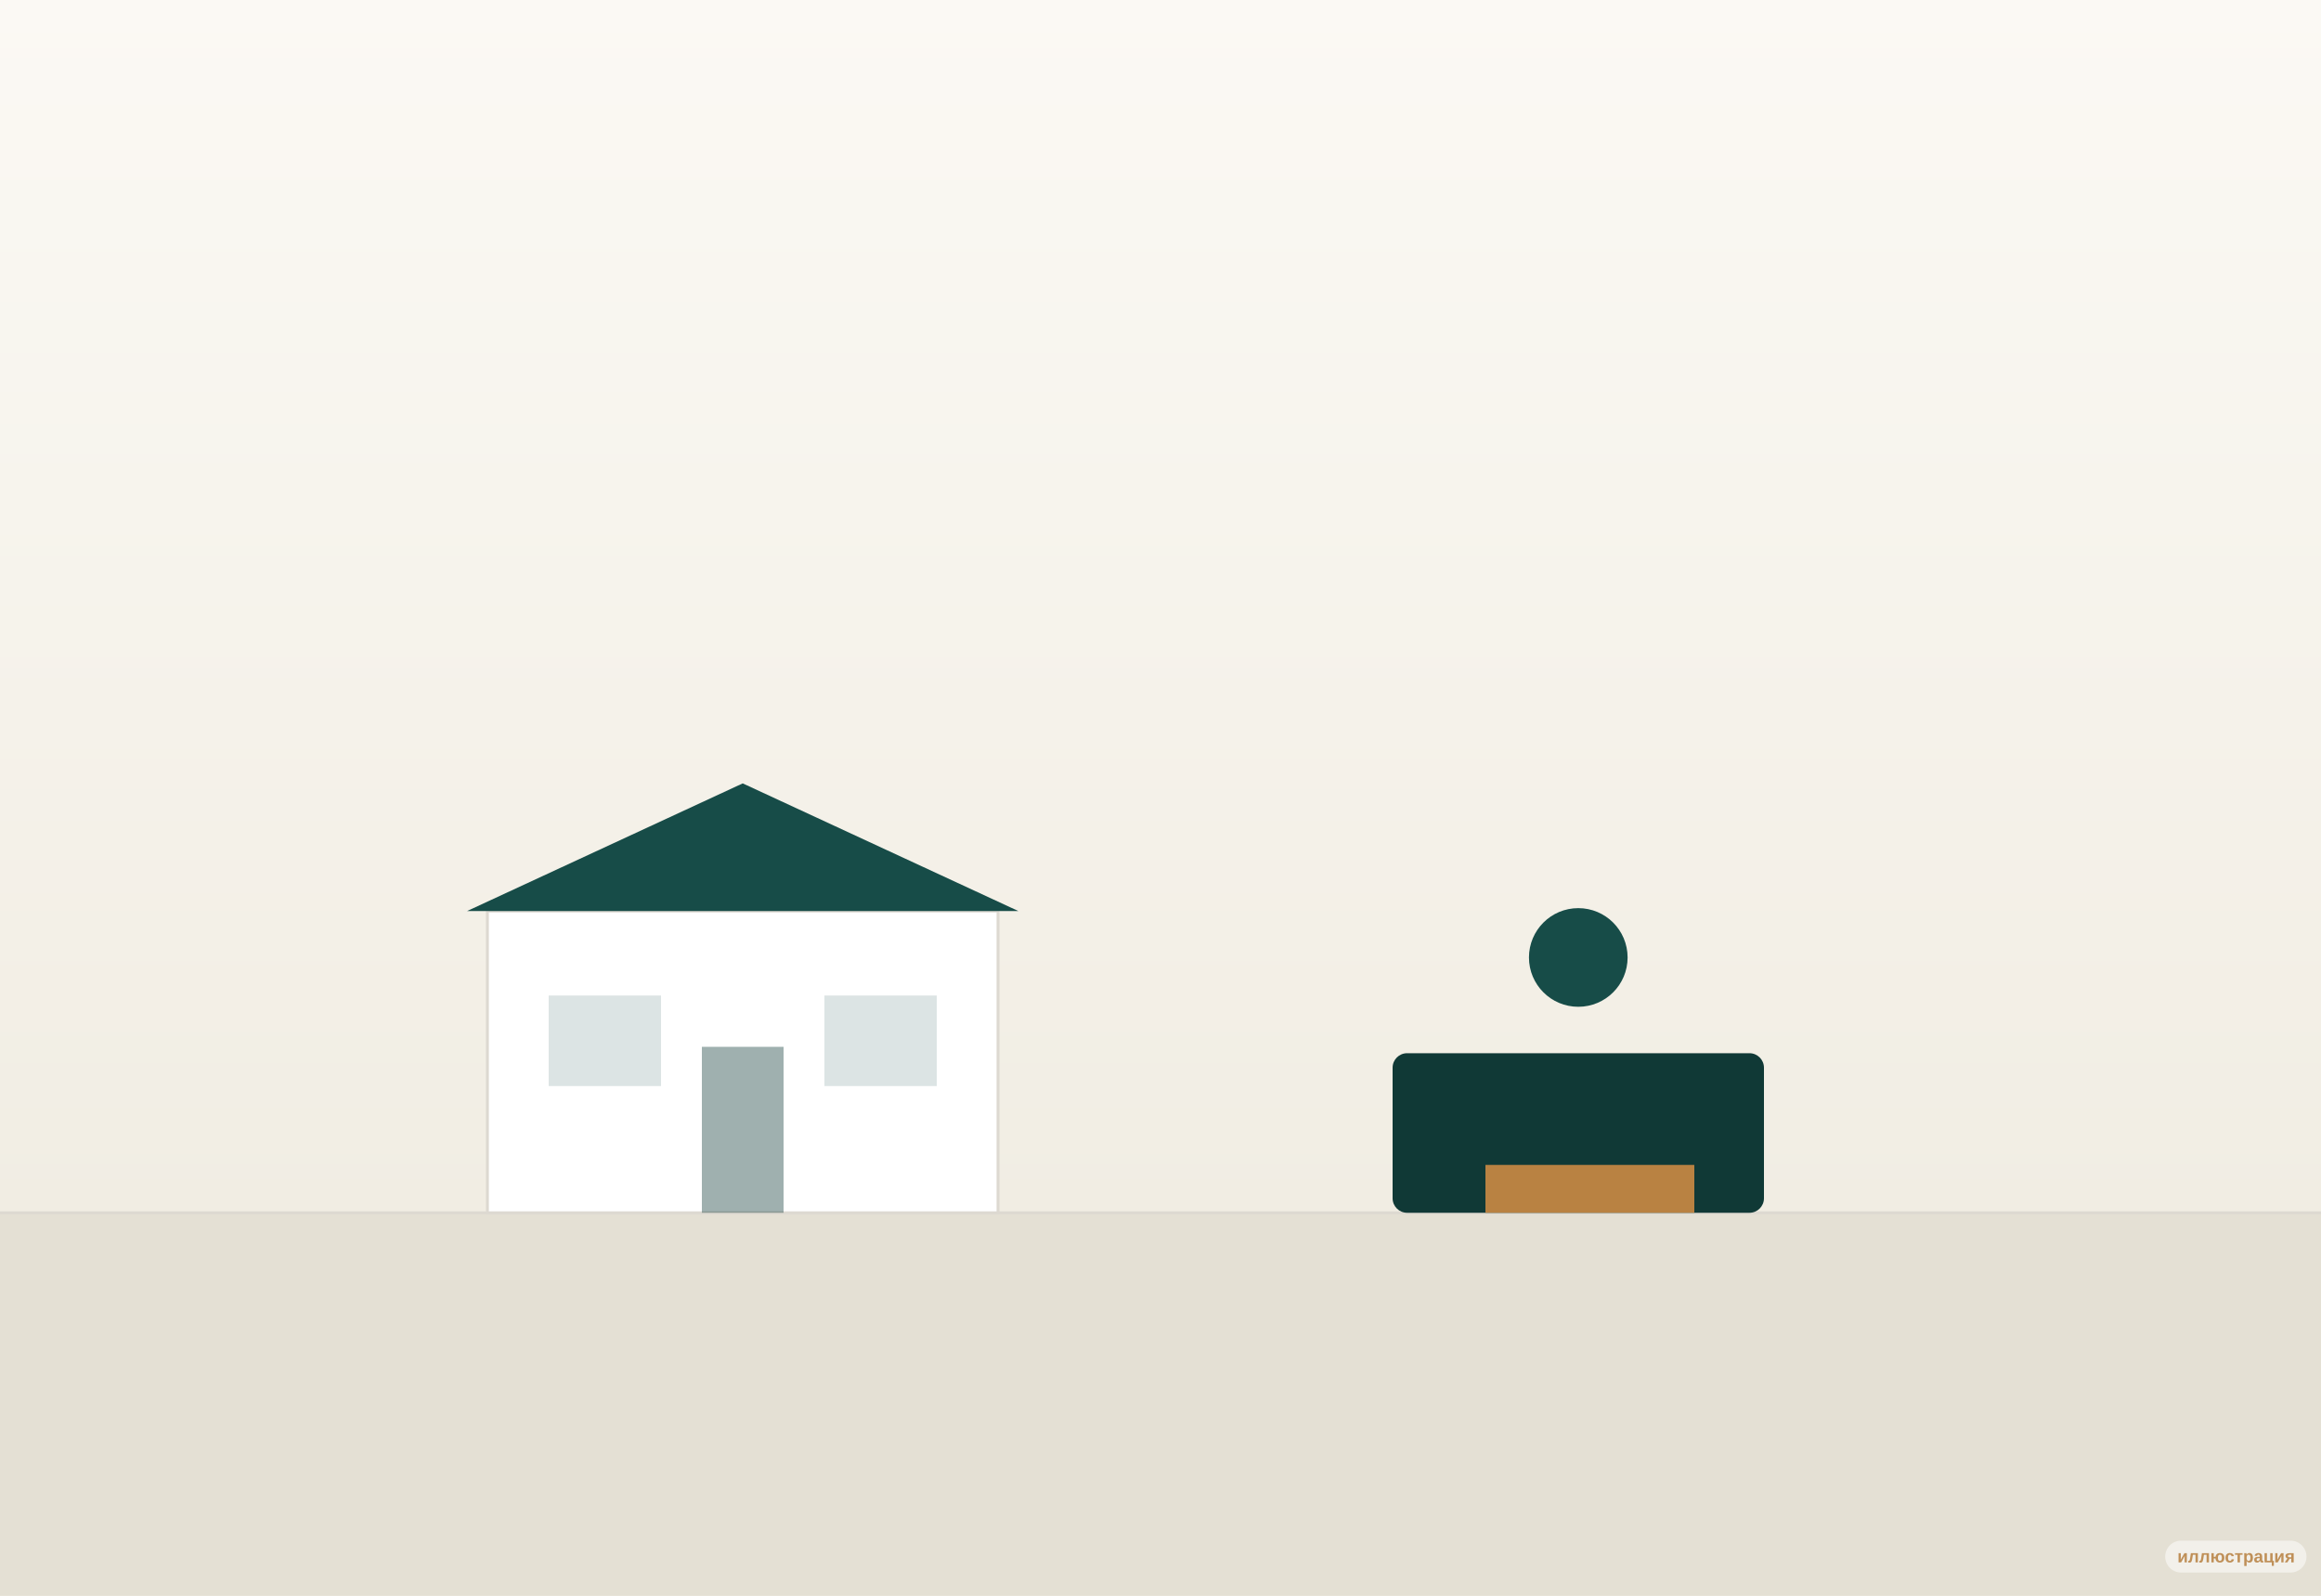
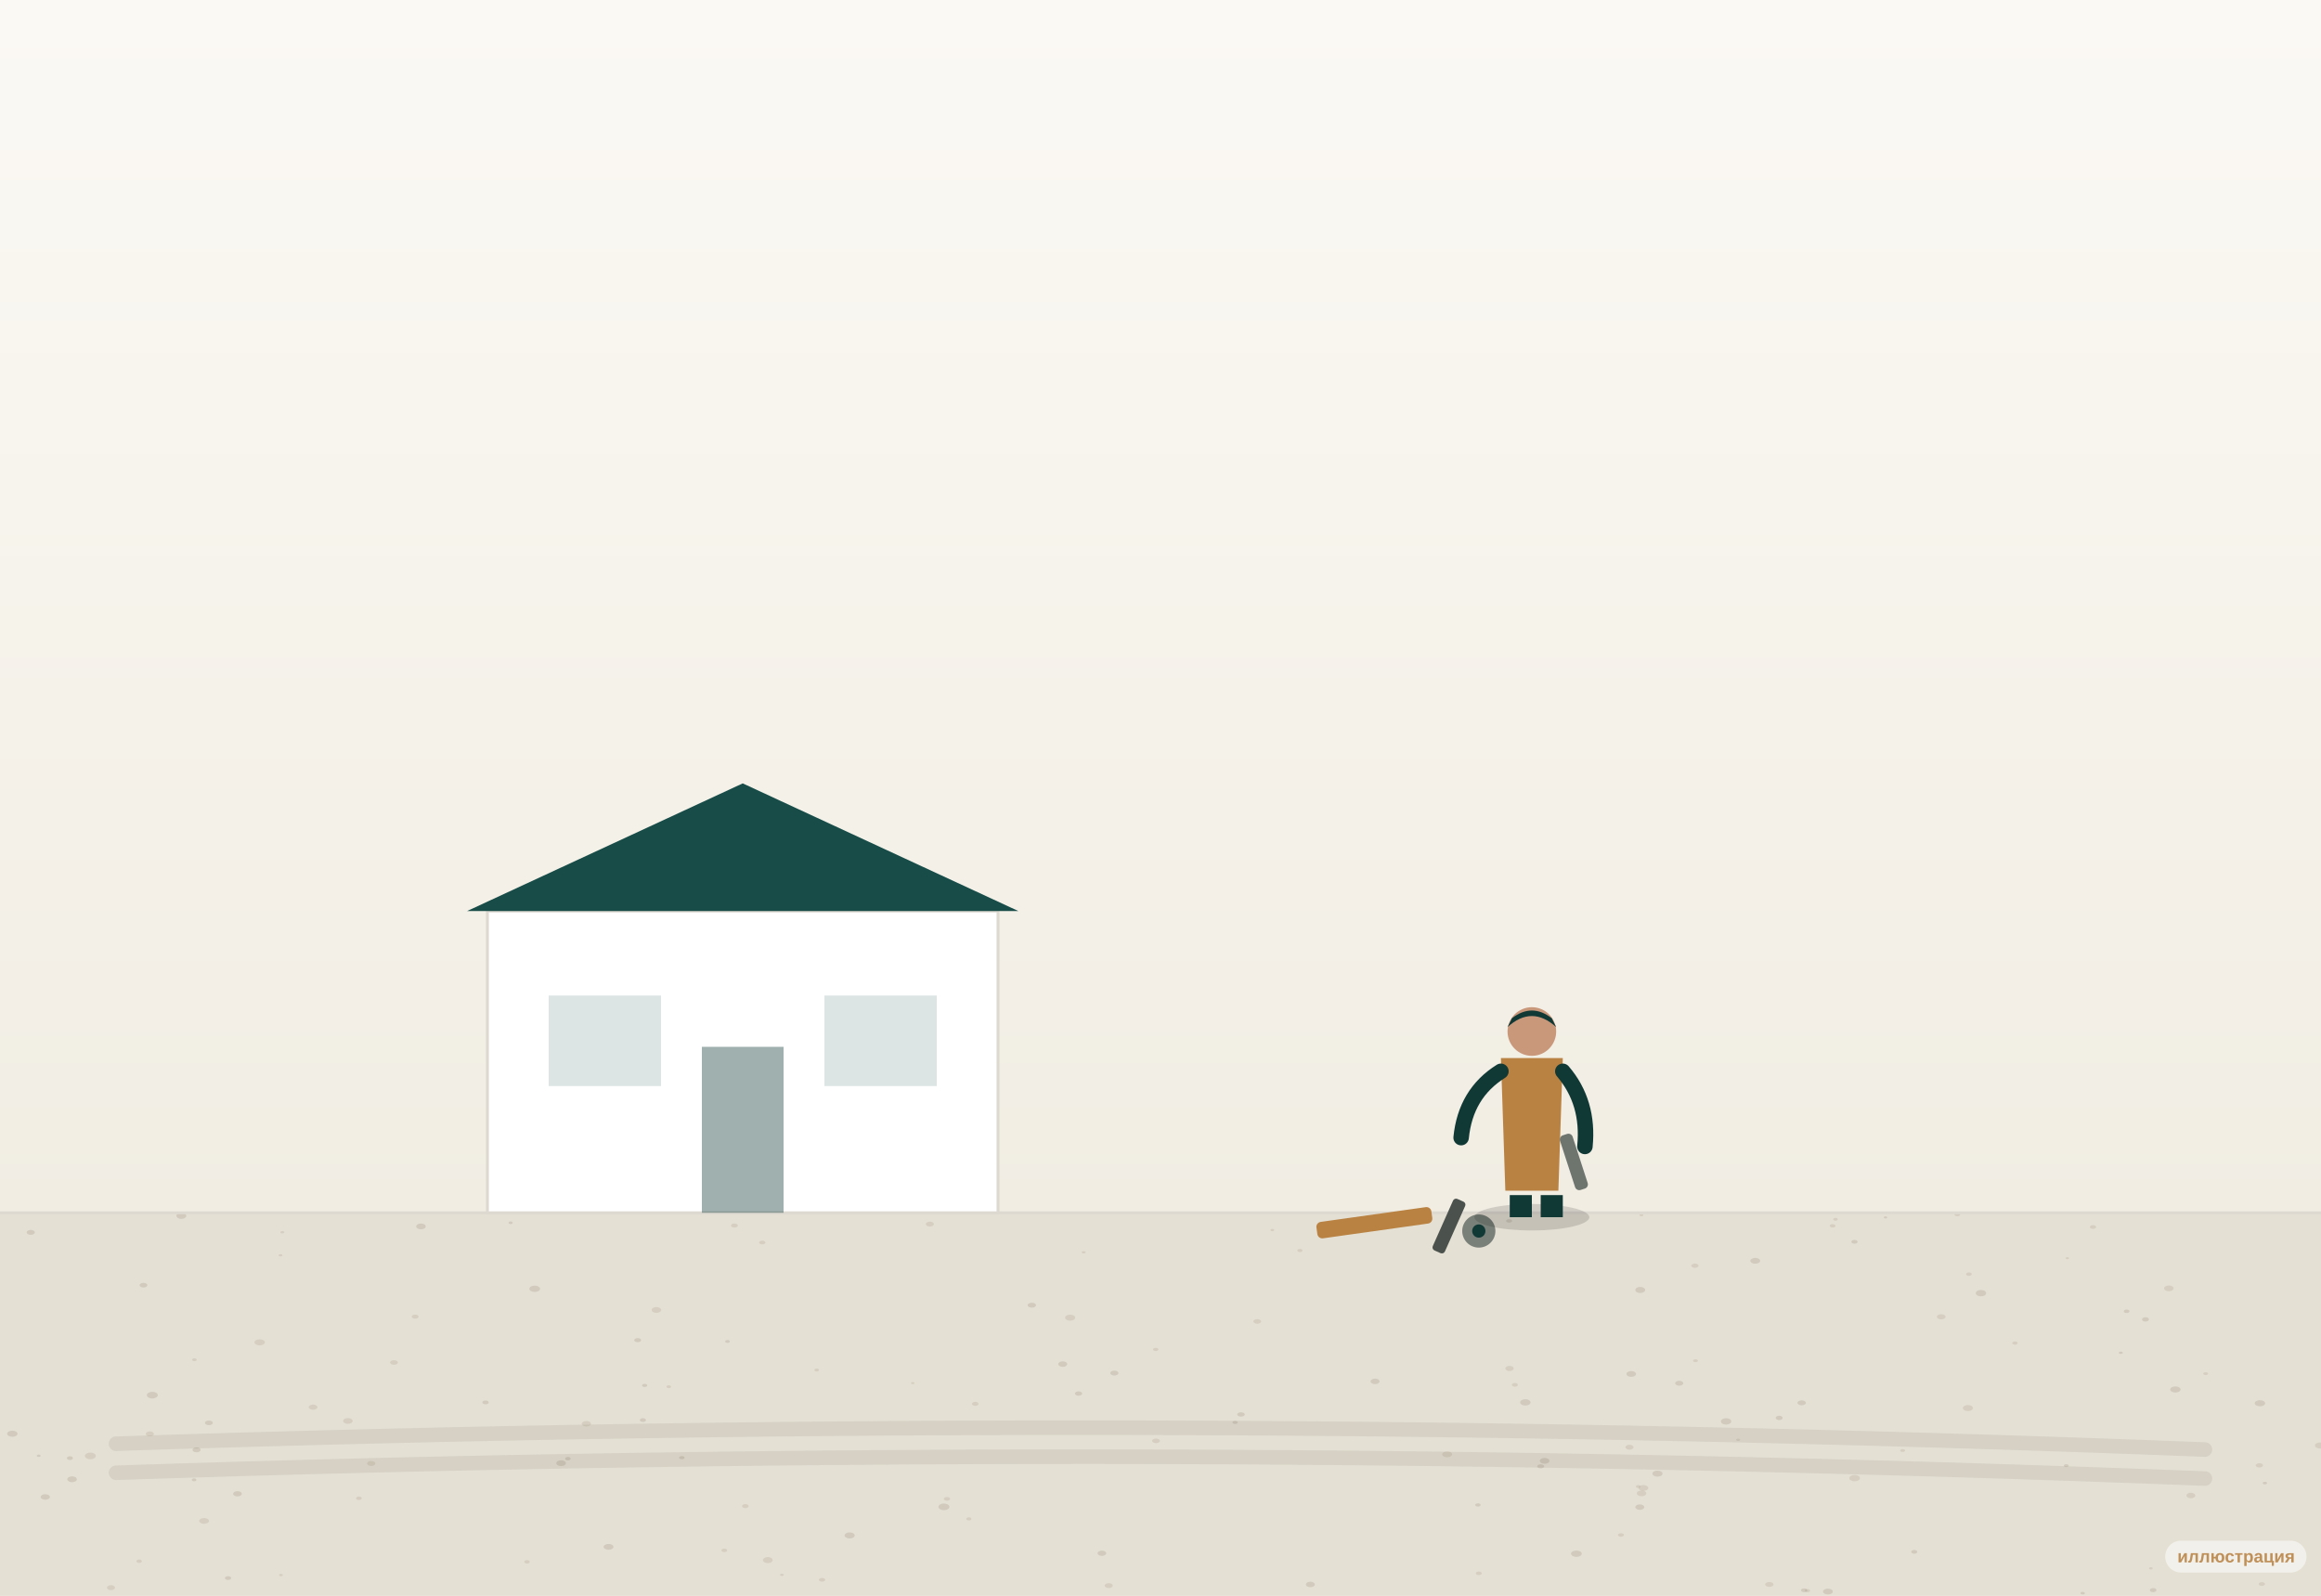
<svg xmlns="http://www.w3.org/2000/svg" width="1600" height="1100" viewBox="0 0 1600 1100" role="img">
  <defs>
    <linearGradient id="bg" x1="0" y1="0" x2="0" y2="1">
      <stop offset="0" stop-color="#F8F6F1" />
      <stop offset="1" stop-color="#ECE7DC" />
    </linearGradient>
    <linearGradient id="sky" x1="0" y1="0" x2="0" y2="1">
      <stop offset="0" stop-color="#FBF9F4" />
      <stop offset="1" stop-color="#F1EDE3" />
    </linearGradient>
+     <linearGradient id="duskSky" x1="0" y1="0" x2="0" y2="1">
+       <stop offset="0" stop-color="#1B2422" />
+       <stop offset="1" stop-color="#2C3A34" />
+     </linearGradient>
+     <radialGradient id="workLight" cx="50%" cy="30%" r="70%">
+       <stop offset="0" stop-color="#B98242" stop-opacity="0.35" />
+       <stop offset="1" stop-color="#B98242" stop-opacity="0" />
+     </radialGradient>
  </defs>
  <rect width="1600" height="1100" fill="url(#bg)" />
  <rect width="1600" height="836" fill="url(#sky)" />
  <rect x="0" y="836" width="1600" height="264" fill="#E4E0D4" />
+   <g opacity="0.1" stroke="#54432E" stroke-width="10" fill="none" stroke-linecap="round">
+     <path d="M 80 995.2 Q 800 971.2 1520 999.2" />
+     <path d="M 80 1015.2 Q 800 991.2 1520 1019.2" />
+   </g>
+   <ellipse cx="1040.6" cy="943.3" rx="2.9" ry="1.8" fill="#7A6449" opacity="0.14" />
+   <ellipse cx="1520.5" cy="946.9" rx="1.7" ry="1.0" fill="#7A6449" opacity="0.14" />
+   <ellipse cx="711.3" cy="899.7" rx="2.9" ry="1.7" fill="#54432E" opacity="0.14" />
+   <ellipse cx="1168.4" cy="872.5" rx="2.5" ry="1.5" fill="#7A6449" opacity="0.14" />
+   <ellipse cx="247.4" cy="1032.8" rx="2.0" ry="1.2" fill="#7A6449" opacity="0.14" />
+   <ellipse cx="1311.6" cy="999.9" rx="1.7" ry="1.0" fill="#7A6449" opacity="0.14" />
+   <ellipse cx="947.9" cy="952.2" rx="3.1" ry="1.9" fill="#54432E" opacity="0.14" />
+   <ellipse cx="1599.4" cy="996.4" rx="3.6" ry="2.1" fill="#7A6449" opacity="0.14" />
+   <ellipse cx="1086.7" cy="1071.0" rx="3.7" ry="2.2" fill="#54432E" opacity="0.14" />
+   <ellipse cx="1123.3" cy="997.6" rx="2.8" ry="1.7" fill="#7A6449" opacity="0.14" />
+   <ellipse cx="62.3" cy="1003.6" rx="3.8" ry="2.3" fill="#7A6449" opacity="0.14" />
+   <ellipse cx="157.2" cy="1087.8" rx="2.2" ry="1.3" fill="#54432E" opacity="0.14" />
+   <ellipse cx="1142.6" cy="1015.8" rx="3.5" ry="2.1" fill="#54432E" opacity="0.14" />
+   <ellipse cx="1278.5" cy="1018.9" rx="3.7" ry="2.2" fill="#7A6449" opacity="0.14" />
+   <ellipse cx="443.2" cy="978.9" rx="2.1" ry="1.3" fill="#54432E" opacity="0.14" />
+   <ellipse cx="1484.3" cy="1096.1" rx="2.3" ry="1.4" fill="#54432E" opacity="0.14" />
+   <ellipse cx="1425.1" cy="867.3" rx="1.2" ry="0.7" fill="#7A6449" opacity="0.14" />
+   <ellipse cx="8.5" cy="988.3" rx="3.6" ry="2.1" fill="#54432E" opacity="0.14" />
+   <ellipse cx="525.5" cy="856.5" rx="2.2" ry="1.3" fill="#7A6449" opacity="0.14" />
+   <ellipse cx="391.5" cy="1005.5" rx="1.9" ry="1.2" fill="#54432E" opacity="0.14" />
+   <ellipse cx="855.5" cy="975.0" rx="2.6" ry="1.5" fill="#54432E" opacity="0.14" />
+   <ellipse cx="1189.9" cy="979.8" rx="3.6" ry="2.2" fill="#54432E" opacity="0.14" />
+   <ellipse cx="98.9" cy="885.9" rx="2.7" ry="1.6" fill="#54432E" opacity="0.14" />
+   <ellipse cx="764.3" cy="1093.0" rx="2.8" ry="1.7" fill="#7A6449" opacity="0.14" />
+   <ellipse cx="76.5" cy="1094.4" rx="2.8" ry="1.7" fill="#7A6449" opacity="0.14" />
+   <ellipse cx="1365.6" cy="891.4" rx="3.6" ry="2.2" fill="#54432E" opacity="0.14" />
+   <ellipse cx="163.7" cy="1029.7" rx="3.0" ry="1.8" fill="#54432E" opacity="0.14" />
+   <ellipse cx="629.2" cy="953.4" rx="1.2" ry="0.7" fill="#7A6449" opacity="0.14" />
+   <ellipse cx="1263.3" cy="845.0" rx="2.0" ry="1.2" fill="#7A6449" opacity="0.14" />
+   <ellipse cx="652.8" cy="1033.2" rx="2.2" ry="1.3" fill="#7A6449" opacity="0.14" />
+   <ellipse cx="1246.0" cy="1096.5" rx="1.8" ry="1.1" fill="#7A6449" opacity="0.14" />
+   <ellipse cx="563.0" cy="944.4" rx="1.6" ry="1.0" fill="#7A6449" opacity="0.14" />
+   <ellipse cx="1495.1" cy="888.1" rx="3.3" ry="2.0" fill="#7A6449" opacity="0.14" />
+   <ellipse cx="499.3" cy="1068.7" rx="2.0" ry="1.2" fill="#7A6449" opacity="0.14" />
+   <ellipse cx="144.0" cy="980.8" rx="2.7" ry="1.6" fill="#54432E" opacity="0.14" />
+   <ellipse cx="444.4" cy="955.0" rx="1.8" ry="1.1" fill="#54432E" opacity="0.14" />
+   <ellipse cx="386.8" cy="1008.6" rx="3.3" ry="2.0" fill="#54432E" opacity="0.14" />
+   <ellipse cx="1040.3" cy="841.6" rx="2.1" ry="1.2" fill="#54432E" opacity="0.14" />
+   <ellipse cx="1131.5" cy="837.6" rx="1.4" ry="0.8" fill="#7A6449" opacity="0.14" />
+   <ellipse cx="866.7" cy="910.9" rx="2.7" ry="1.6" fill="#7A6449" opacity="0.14" />
+   <ellipse cx="877.1" cy="847.9" rx="1.3" ry="0.8" fill="#7A6449" opacity="0.14" />
+   <ellipse cx="1338.2" cy="907.7" rx="3.0" ry="1.8" fill="#7A6449" opacity="0.14" />
+   <ellipse cx="1559.2" cy="1091.9" rx="2.2" ry="1.3" fill="#7A6449" opacity="0.14" />
+   <ellipse cx="1198.2" cy="992.5" rx="1.4" ry="0.8" fill="#7A6449" opacity="0.14" />
+   <ellipse cx="796.9" cy="993.2" rx="2.7" ry="1.6" fill="#7A6449" opacity="0.14" />
+   <ellipse cx="194.6" cy="849.4" rx="1.4" ry="0.8" fill="#7A6449" opacity="0.14" />
+   <ellipse cx="368.6" cy="888.4" rx="3.7" ry="2.2" fill="#54432E" opacity="0.14" />
+   <ellipse cx="239.8" cy="979.5" rx="3.3" ry="2.0" fill="#7A6449" opacity="0.14" />
+   <ellipse cx="271.6" cy="939.2" rx="2.7" ry="1.6" fill="#7A6449" opacity="0.14" />
+   <ellipse cx="732.6" cy="940.3" rx="3.1" ry="1.9" fill="#54432E" opacity="0.14" />
+   <ellipse cx="768.2" cy="946.5" rx="2.8" ry="1.7" fill="#54432E" opacity="0.14" />
+   <ellipse cx="851.4" cy="980.5" rx="1.8" ry="1.1" fill="#54432E" opacity="0.14" />
+   <ellipse cx="1357.3" cy="878.3" rx="2.0" ry="1.2" fill="#7A6449" opacity="0.14" />
+   <ellipse cx="1435.7" cy="1098.2" rx="1.5" ry="0.9" fill="#54432E" opacity="0.14" />
+   <ellipse cx="1051.5" cy="966.7" rx="3.6" ry="2.2" fill="#54432E" opacity="0.14" />
+   <ellipse cx="452.5" cy="903.0" rx="3.3" ry="2.0" fill="#7A6449" opacity="0.14" />
+   <ellipse cx="585.7" cy="1058.4" rx="3.5" ry="2.1" fill="#54432E" opacity="0.14" />
+   <ellipse cx="286.2" cy="907.6" rx="2.4" ry="1.4" fill="#7A6449" opacity="0.14" />
+   <ellipse cx="641.0" cy="843.8" rx="2.8" ry="1.7" fill="#7A6449" opacity="0.14" />
+   <ellipse cx="1243.7" cy="1096.2" rx="2.2" ry="1.3" fill="#54432E" opacity="0.14" />
+   <ellipse cx="470.0" cy="1004.8" rx="1.9" ry="1.1" fill="#54432E" opacity="0.14" />
+   <ellipse cx="1561.3" cy="1022.3" rx="1.5" ry="0.9" fill="#54432E" opacity="0.14" />
+   <ellipse cx="1389.0" cy="925.8" rx="1.9" ry="1.1" fill="#7A6449" opacity="0.14" />
+   <ellipse cx="1219.7" cy="1092.2" rx="2.9" ry="1.7" fill="#7A6449" opacity="0.14" />
+   <ellipse cx="1265.3" cy="840.5" rx="1.6" ry="1.0" fill="#7A6449" opacity="0.14" />
+   <ellipse cx="193.7" cy="1085.7" rx="1.3" ry="0.8" fill="#7A6449" opacity="0.14" />
+   <ellipse cx="1349.3" cy="837.2" rx="2.0" ry="1.2" fill="#7A6449" opacity="0.14" />
+   <ellipse cx="290.2" cy="845.4" rx="3.3" ry="2.0" fill="#54432E" opacity="0.14" />
+   <ellipse cx="95.9" cy="1076.2" rx="1.9" ry="1.2" fill="#7A6449" opacity="0.14" />
+   <ellipse cx="1062.1" cy="1010.8" rx="2.4" ry="1.4" fill="#54432E" opacity="0.14" />
+   <ellipse cx="26.7" cy="1003.5" rx="1.3" ry="0.8" fill="#54432E" opacity="0.14" />
+   <ellipse cx="334.7" cy="966.7" rx="2.2" ry="1.3" fill="#54432E" opacity="0.14" />
+   <ellipse cx="1510.3" cy="1030.9" rx="3.1" ry="1.9" fill="#7A6449" opacity="0.14" />
+   <ellipse cx="125.0" cy="838.1" rx="3.4" ry="2.1" fill="#54432E" opacity="0.14" />
+   <ellipse cx="419.5" cy="1066.3" rx="3.4" ry="2.0" fill="#54432E" opacity="0.14" />
+   <ellipse cx="1130.4" cy="1038.9" rx="3.1" ry="1.9" fill="#54432E" opacity="0.14" />
+   <ellipse cx="1064.8" cy="1007.0" rx="3.3" ry="2.0" fill="#54432E" opacity="0.14" />
+   <ellipse cx="133.8" cy="1020.1" rx="1.6" ry="1.0" fill="#54432E" opacity="0.14" />
+   <ellipse cx="1424.4" cy="1010.3" rx="1.7" ry="1.0" fill="#54432E" opacity="0.14" />
+   <ellipse cx="1168.8" cy="938.0" rx="1.7" ry="1.0" fill="#7A6449" opacity="0.14" />
+   <ellipse cx="667.9" cy="1047.0" rx="1.8" ry="1.1" fill="#7A6449" opacity="0.14" />
+   <ellipse cx="363.3" cy="1076.6" rx="1.9" ry="1.2" fill="#7A6449" opacity="0.14" />
+   <ellipse cx="1019.4" cy="1084.5" rx="2.1" ry="1.2" fill="#7A6449" opacity="0.14" />
+   <ellipse cx="134.0" cy="937.3" rx="1.6" ry="1.0" fill="#7A6449" opacity="0.14" />
+   <ellipse cx="179.0" cy="925.3" rx="3.6" ry="2.1" fill="#7A6449" opacity="0.14" />
+   <ellipse cx="1499.6" cy="957.8" rx="3.6" ry="2.1" fill="#54432E" opacity="0.14" />
+   <ellipse cx="650.7" cy="1038.7" rx="3.8" ry="2.3" fill="#54432E" opacity="0.14" />
+   <ellipse cx="566.7" cy="1089.0" rx="2.2" ry="1.3" fill="#7A6449" opacity="0.14" />
+   <ellipse cx="404.2" cy="981.4" rx="3.2" ry="1.9" fill="#7A6449" opacity="0.14" />
+   <ellipse cx="1557.9" cy="967.3" rx="3.6" ry="2.1" fill="#54432E" opacity="0.14" />
+   <ellipse cx="1124.5" cy="947.1" rx="3.3" ry="2.0" fill="#54432E" opacity="0.14" />
+   <ellipse cx="529.3" cy="1075.4" rx="3.4" ry="2.1" fill="#7A6449" opacity="0.14" />
+   <ellipse cx="997.6" cy="1002.5" rx="3.4" ry="2.0" fill="#7A6449" opacity="0.14" />
+   <ellipse cx="1018.8" cy="1037.4" rx="1.9" ry="1.1" fill="#54432E" opacity="0.14" />
+   <ellipse cx="1226.5" cy="977.4" rx="2.4" ry="1.5" fill="#54432E" opacity="0.14" />
+   <ellipse cx="1319.6" cy="1069.7" rx="2.1" ry="1.3" fill="#54432E" opacity="0.14" />
+   <ellipse cx="103.3" cy="988.4" rx="2.8" ry="1.7" fill="#7A6449" opacity="0.14" />
+   <ellipse cx="737.7" cy="908.3" rx="3.5" ry="2.1" fill="#7A6449" opacity="0.14" />
+   <ellipse cx="1278.4" cy="856.0" rx="2.2" ry="1.3" fill="#54432E" opacity="0.14" />
+   <ellipse cx="1442.8" cy="845.8" rx="2.2" ry="1.3" fill="#7A6449" opacity="0.14" />
+   <ellipse cx="255.9" cy="1008.8" rx="2.8" ry="1.7" fill="#7A6449" opacity="0.14" />
+   <ellipse cx="193.4" cy="865.3" rx="1.4" ry="0.8" fill="#7A6449" opacity="0.14" />
+   <ellipse cx="1129.3" cy="1024.7" rx="1.6" ry="1.0" fill="#7A6449" opacity="0.14" />
+   <ellipse cx="501.5" cy="924.7" rx="1.6" ry="1.0" fill="#54432E" opacity="0.14" />
+   <ellipse cx="1131.6" cy="1029.4" rx="3.3" ry="2.0" fill="#7A6449" opacity="0.14" />
+   <ellipse cx="539.0" cy="1085.6" rx="1.3" ry="0.8" fill="#7A6449" opacity="0.14" />
+   <ellipse cx="1466.0" cy="903.9" rx="2.0" ry="1.2" fill="#54432E" opacity="0.14" />
+   <ellipse cx="1557.5" cy="1010.1" rx="2.5" ry="1.5" fill="#7A6449" opacity="0.14" />
+   <ellipse cx="439.6" cy="923.8" rx="2.4" ry="1.4" fill="#54432E" opacity="0.14" />
+   <ellipse cx="1117.4" cy="1058.1" rx="2.1" ry="1.2" fill="#7A6449" opacity="0.14" />
+   <ellipse cx="48.2" cy="1005.1" rx="2.1" ry="1.3" fill="#54432E" opacity="0.14" />
+   <ellipse cx="105.0" cy="961.7" rx="3.8" ry="2.3" fill="#54432E" opacity="0.14" />
+   <ellipse cx="743.5" cy="960.6" rx="2.5" ry="1.5" fill="#54432E" opacity="0.14" />
+   <ellipse cx="747.0" cy="863.2" rx="1.4" ry="0.8" fill="#7A6449" opacity="0.14" />
+   <ellipse cx="1157.6" cy="953.5" rx="2.8" ry="1.7" fill="#54432E" opacity="0.14" />
+   <ellipse cx="1132.9" cy="1025.7" rx="3.4" ry="2.0" fill="#7A6449" opacity="0.14" />
+   <ellipse cx="1482.7" cy="1081.1" rx="1.3" ry="0.8" fill="#7A6449" opacity="0.14" />
+   <ellipse cx="1479.0" cy="909.5" rx="2.4" ry="1.5" fill="#54432E" opacity="0.14" />
+   <ellipse cx="215.8" cy="970.0" rx="3.0" ry="1.8" fill="#7A6449" opacity="0.14" />
+   <ellipse cx="506.3" cy="844.8" rx="2.4" ry="1.4" fill="#7A6449" opacity="0.14" />
+   <ellipse cx="140.7" cy="1048.4" rx="3.4" ry="2.0" fill="#7A6449" opacity="0.14" />
+   <ellipse cx="796.7" cy="930.2" rx="1.9" ry="1.1" fill="#7A6449" opacity="0.14" />
+   <ellipse cx="759.6" cy="1070.7" rx="3.0" ry="1.8" fill="#54432E" opacity="0.14" />
+   <ellipse cx="1242.0" cy="967.0" rx="2.9" ry="1.7" fill="#54432E" opacity="0.14" />
+   <ellipse cx="49.7" cy="1019.7" rx="3.3" ry="2.0" fill="#54432E" opacity="0.14" />
+   <ellipse cx="896.1" cy="862.0" rx="1.8" ry="1.1" fill="#7A6449" opacity="0.14" />
+   <ellipse cx="21.2" cy="849.5" rx="2.8" ry="1.7" fill="#54432E" opacity="0.14" />
+   <ellipse cx="352.0" cy="842.9" rx="1.4" ry="0.9" fill="#54432E" opacity="0.14" />
+   <ellipse cx="1356.6" cy="970.6" rx="3.5" ry="2.1" fill="#7A6449" opacity="0.14" />
+   <ellipse cx="1210.0" cy="869.1" rx="3.4" ry="2.0" fill="#54432E" opacity="0.14" />
+   <ellipse cx="1299.8" cy="839.2" rx="1.2" ry="0.7" fill="#54432E" opacity="0.14" />
+   <ellipse cx="1260.1" cy="1097.1" rx="3.4" ry="2.0" fill="#54432E" opacity="0.14" />
+   <ellipse cx="31.2" cy="1031.9" rx="3.2" ry="1.9" fill="#54432E" opacity="0.14" />
+   <ellipse cx="1462.0" cy="932.5" rx="1.4" ry="0.8" fill="#54432E" opacity="0.14" />
+   <ellipse cx="513.8" cy="1038.2" rx="2.3" ry="1.4" fill="#7A6449" opacity="0.14" />
+   <ellipse cx="461.0" cy="955.9" rx="1.6" ry="1.0" fill="#7A6449" opacity="0.14" />
+   <ellipse cx="1130.7" cy="889.2" rx="3.4" ry="2.1" fill="#54432E" opacity="0.14" />
+   <ellipse cx="672.3" cy="967.7" rx="2.3" ry="1.4" fill="#7A6449" opacity="0.14" />
+   <ellipse cx="1044.3" cy="954.6" rx="2.1" ry="1.3" fill="#7A6449" opacity="0.14" />
+   <ellipse cx="135.5" cy="999.4" rx="2.8" ry="1.7" fill="#54432E" opacity="0.14" />
+   <ellipse cx="903.3" cy="1092.2" rx="3.1" ry="1.9" fill="#54432E" opacity="0.14" />
  <line x1="0" y1="836" x2="1600" y2="836" stroke="#DDD9D1" stroke-width="2" />
  <g>
    <rect x="336" y="628" width="352" height="208" fill="#ffffff" stroke="#DDD9D1" stroke-width="2" />
    <polygon points="322,628 702,628 512,540" fill="#174C48" />
    <rect x="378.24" y="686.24" width="77.44" height="62.4" fill="#174C48" opacity="0.15" />
    <rect x="568.32" y="686.24" width="77.44" height="62.4" fill="#174C48" opacity="0.15" />
    <rect x="483.84" y="721.6" width="56.32" height="114.4" fill="#103936" opacity="0.4" />
  </g>
-   <circle cx="1088" cy="660" r="34" fill="#174C48" />
-   <rect x="960" y="726" width="256" height="110" rx="10" fill="#103936" />
-   <rect x="1024" y="803" width="144" height="33" fill="#B98242" />
+   <g transform="translate(960 844) scale(1.142857)">
+     <rect x="-46" y="-6" width="70" height="10" rx="3" fill="#B98242" transform="rotate(-8 -11 -1)" />
+     <rect x="30" y="-16" width="8" height="34" rx="2" fill="#4B514C" transform="rotate(24 34 1)" />
+     <circle cx="52" cy="4" r="10" fill="#6E756F" opacity="0.9" />
+     <circle cx="52" cy="4" r="4" fill="#103936" />
+   </g>
+   <g transform="translate(1056 836) scale(1.52381 1.52381)">
+     <ellipse cx="0" cy="2" rx="26" ry="6" fill="#000000" opacity="0.14" />
+     <rect x="-10" y="-8" width="10" height="10" fill="#103936" />
+     <rect x="4" y="-8" width="10" height="10" fill="#103936" />
+     <path d="M -14 -70 L 14 -70 L 12 -10 L -12 -10 Z" fill="#B98242" />
+     <circle cx="0" cy="-82" r="11" fill="#C9977A" />
+     <path d="M -11 -84 Q 0 -94 11 -84 L 9 -88 Q 0 -95 -9 -88 Z" fill="#103936" />
+     <path d="M -14 -64 Q -30 -54 -32 -34" stroke="#103936" stroke-width="7" fill="none" stroke-linecap="round" />
+     <path d="M 14 -64 Q 26 -50 24 -30" stroke="#103936" stroke-width="7" fill="none" stroke-linecap="round" />
+     <rect x="16" y="-36" width="6" height="26" rx="2" fill="#6E756F" transform="rotate(-18 19 -23)" />
+   </g>
  <g opacity="0.85">
    <rect x="1492.6" y="1062" width="97.4" height="22" rx="11" fill="#ffffff" opacity="0.6" />
    <text x="1582" y="1077" text-anchor="end" font-family="Arial, sans-serif" font-size="12" fill="#B98242" font-weight="600">иллюстрация</text>
  </g>
</svg>
